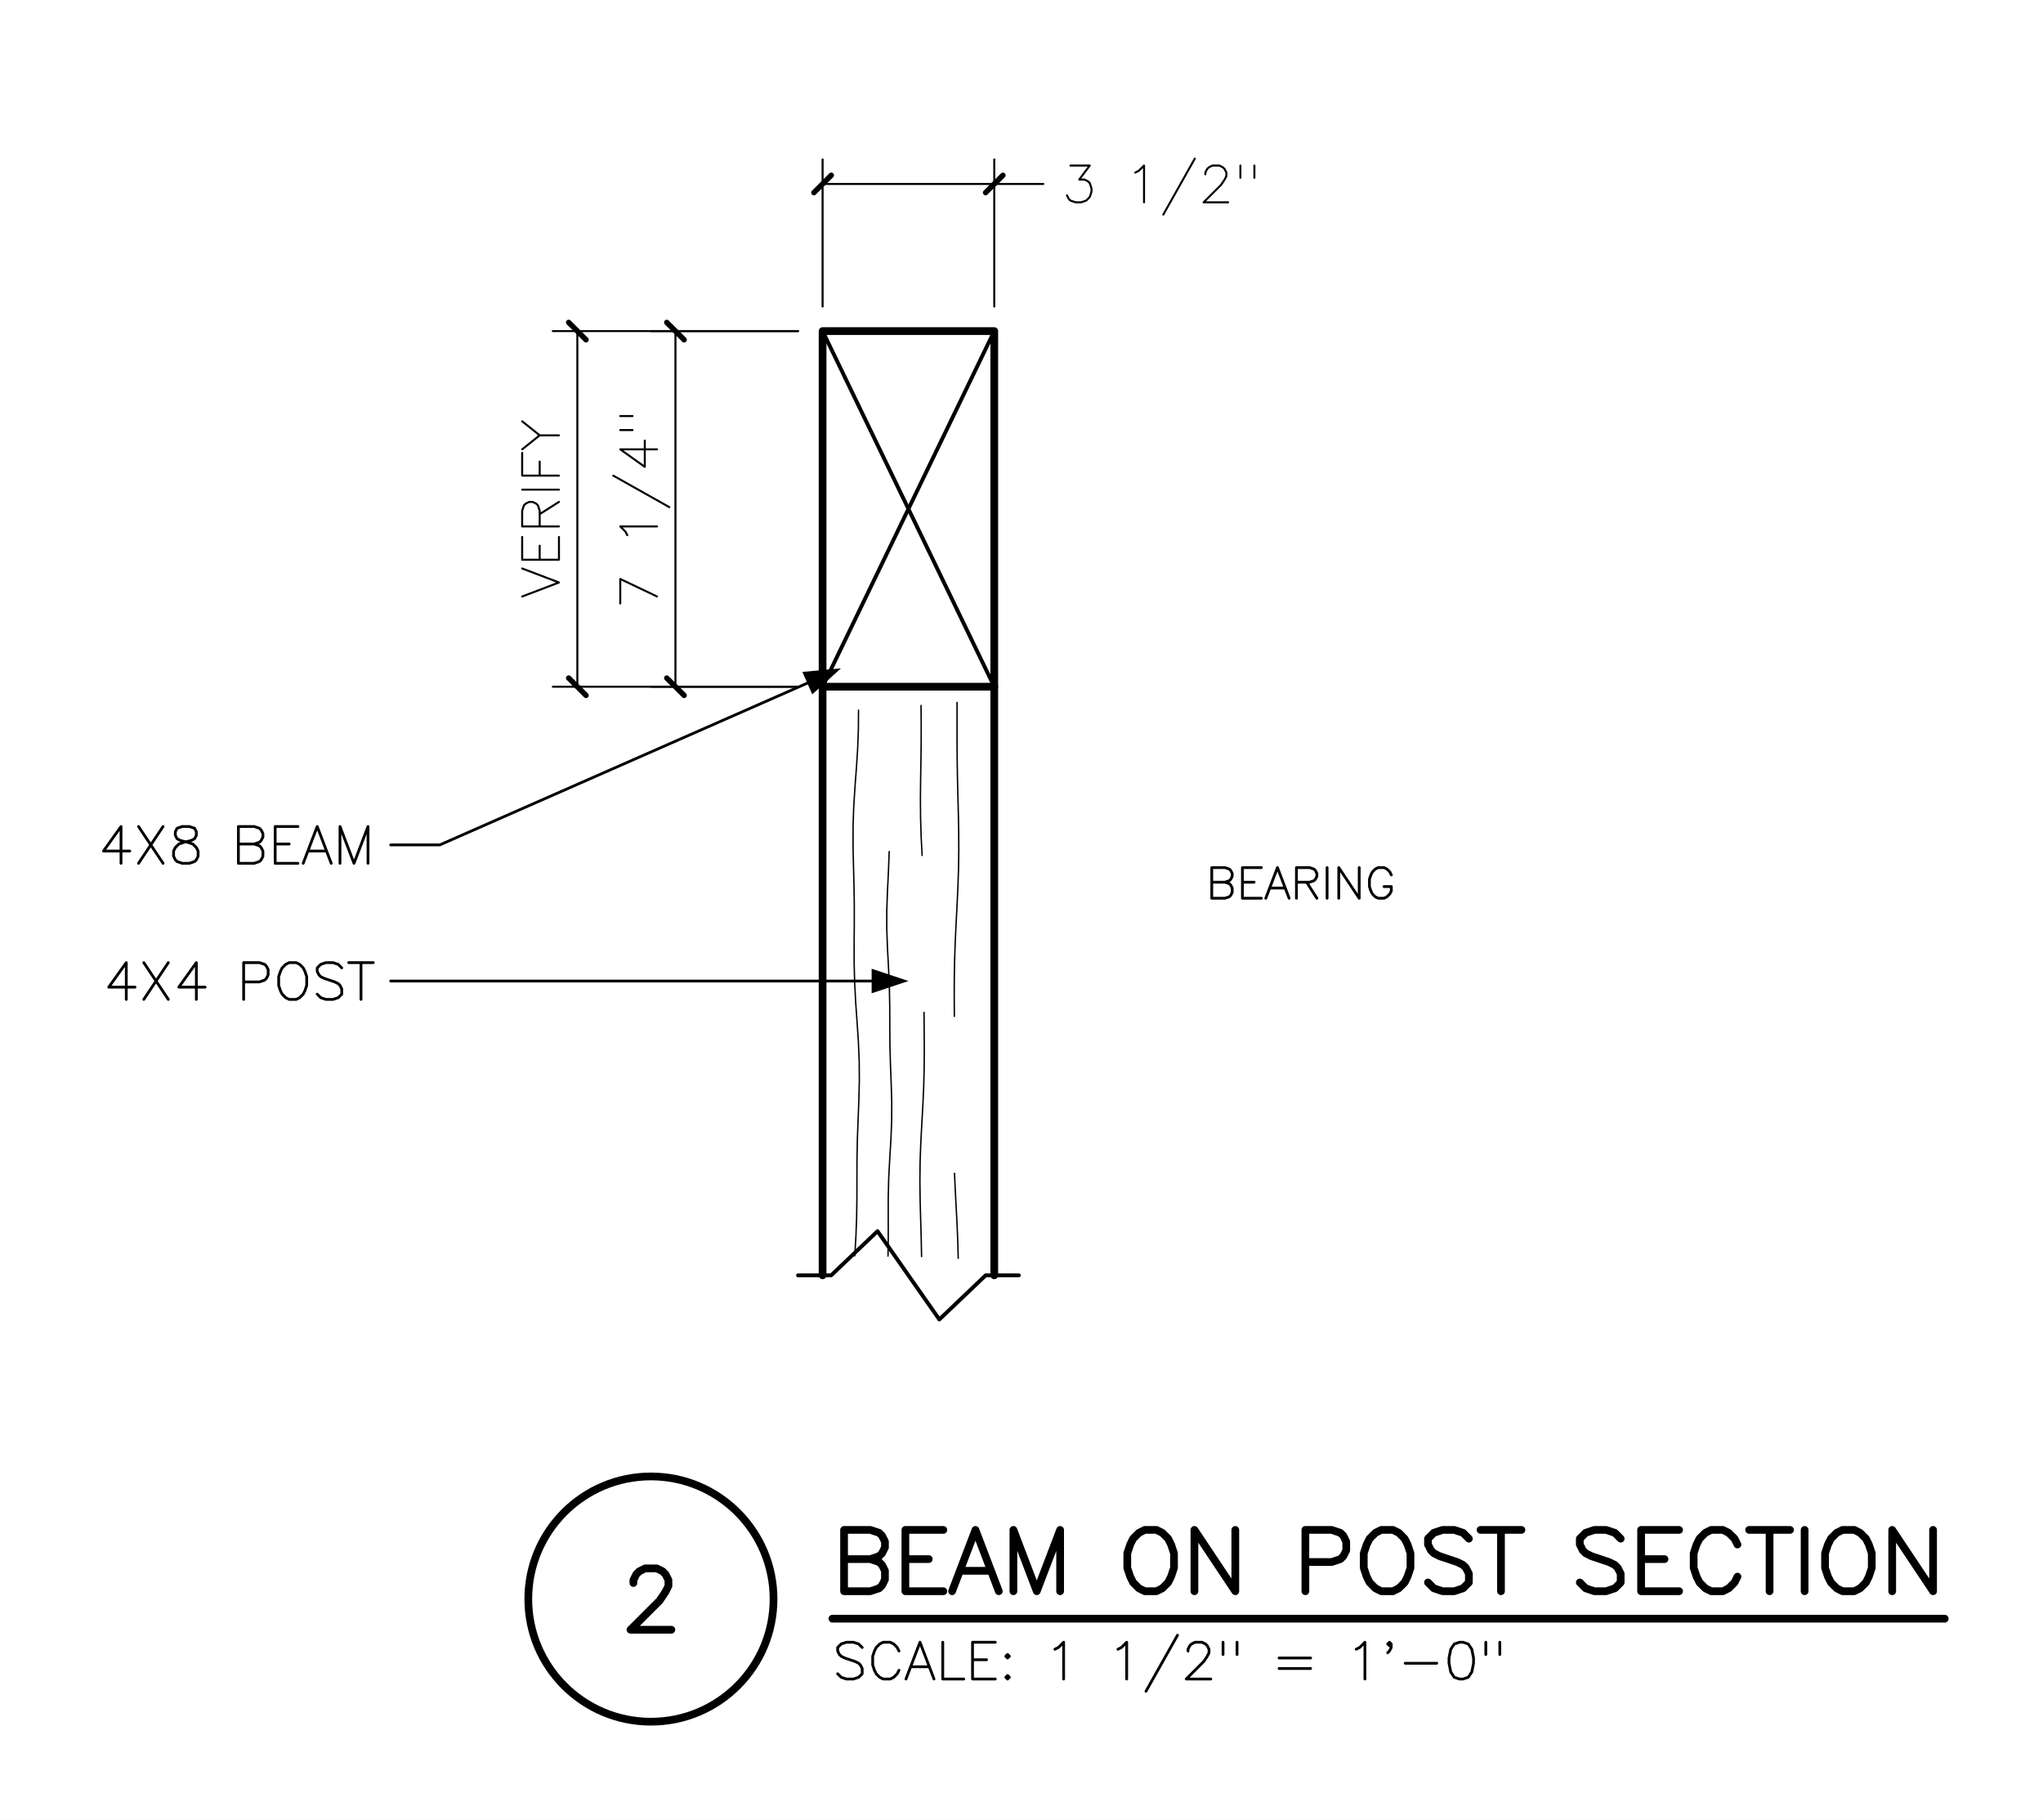
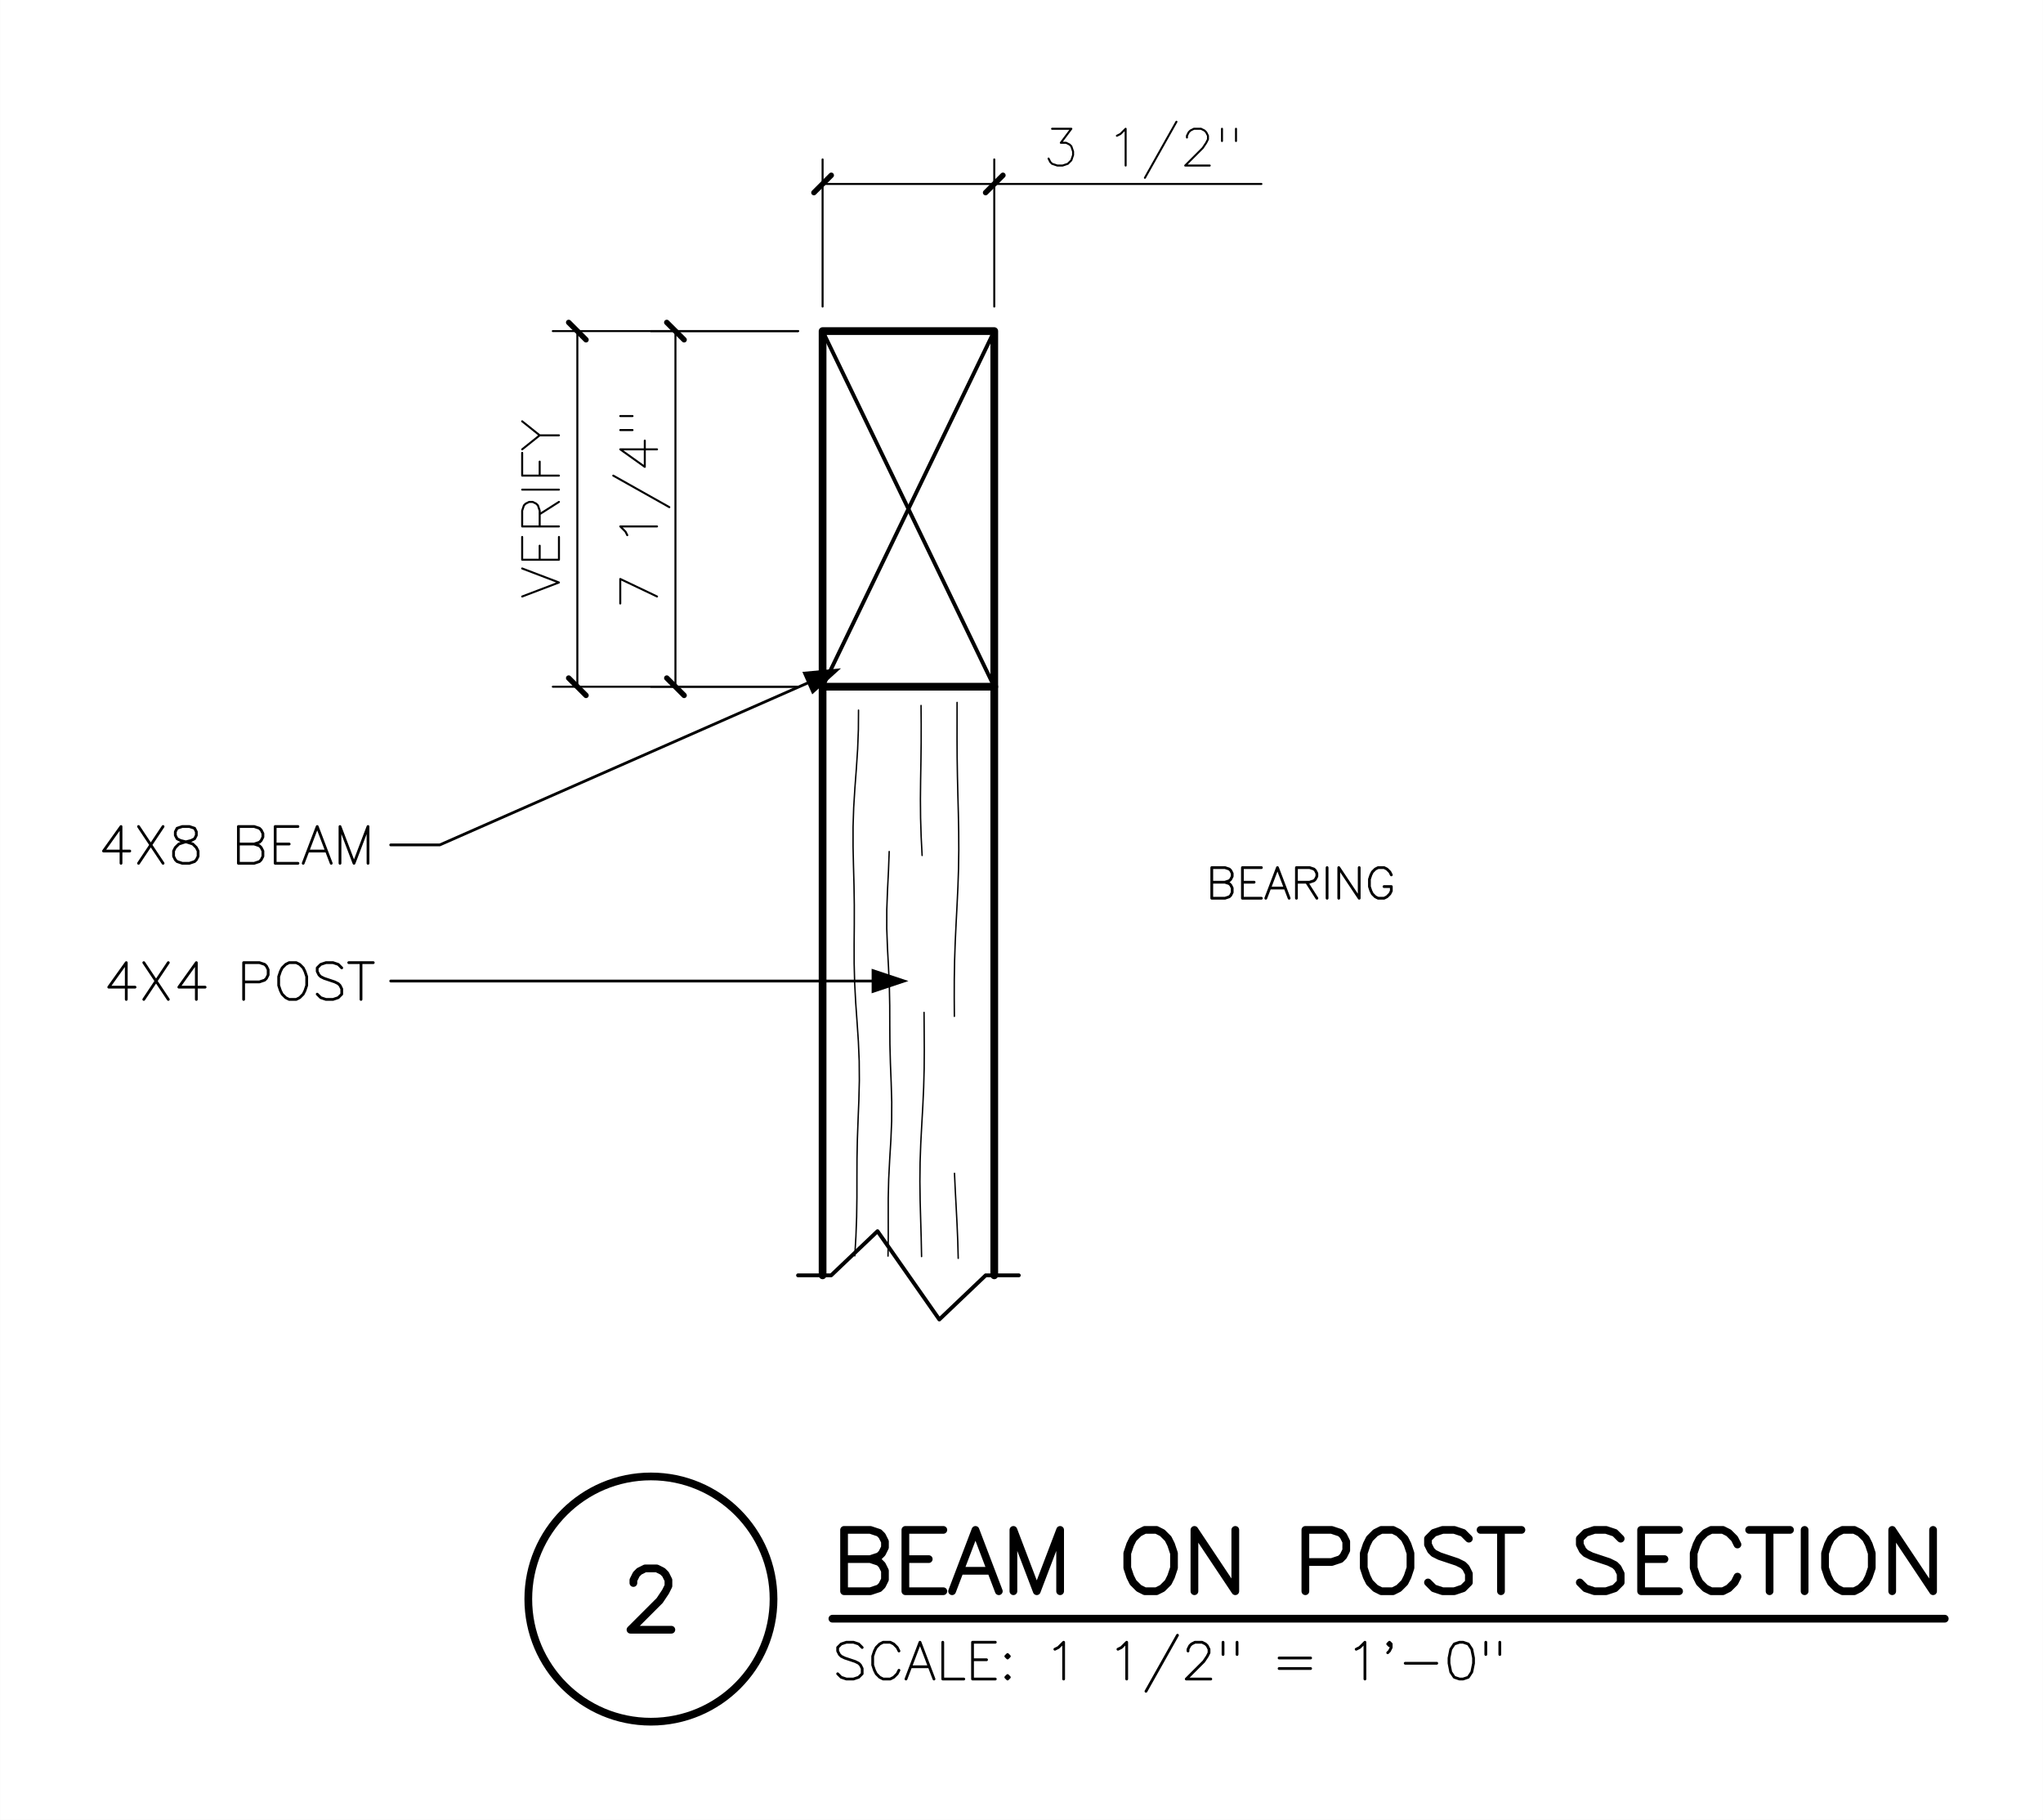
<svg xmlns="http://www.w3.org/2000/svg" width="5.206in" height="4.637in" viewBox="0 0 499.757 445.2">
  <rect width="100%" height="100%" fill="#fff" />
  <g id="S-DETL-PATT">
    <g data-src="post">
      <path d="M234.396 307.84L234.286 303.68M234.286 303.68L234.112 299.52M234.112 299.52L233.898 295.36M233.898 295.36L233.677 291.2M233.677 291.2L233.486 287.04M233.451 248.64L233.421 244.122M233.421 244.122L233.431 239.605M233.431 239.605L233.508 235.087M233.508 235.087L233.661 230.569M233.661 230.569L233.872 226.052M233.872 226.052L234.107 221.534M234.107 221.534L234.321 217.016M234.321 217.016L234.472 212.499M234.472 212.499L234.536 207.981M234.536 207.981L234.514 203.464M234.514 203.464L234.426 198.946M234.426 198.946L234.31 194.428M234.31 194.428L234.204 189.911M234.204 189.911L234.135 185.393M234.135 185.393L234.11 180.875M234.11 180.875L234.114 176.358M234.114 176.358L234.117 171.84M225.431 307.406L225.338 302.811M225.338 302.811L225.204 298.217M225.204 298.217L225.077 293.623M225.077 293.623L225.017 289.029M225.017 289.029L225.066 284.434M225.066 284.434L225.229 279.84M225.229 279.84L225.472 275.246M225.472 275.246L225.731 270.651M225.731 270.651L225.942 266.057M225.942 266.057L226.064 261.463M226.064 261.463L226.095 256.869M226.095 256.869L226.068 252.274M226.068 252.274L226.037 247.68M225.563 209.28L225.33 204.693M225.33 204.693L225.186 200.107M225.186 200.107L225.149 195.52M225.149 195.52L225.195 190.933M225.195 190.933L225.273 186.347M225.273 186.347L225.33 181.76M225.33 181.76L225.338 177.173M225.338 177.173L225.302 172.587M217.222 307.287L217.283 302.575M217.283 302.575L217.273 297.862M217.273 297.862L217.274 293.149M217.274 293.149L217.386 288.436M217.386 288.436L217.627 283.724M217.627 283.724L217.915 279.011M217.915 279.011L218.112 274.298M218.112 274.298L218.131 269.585M218.131 269.585L217.992 264.873M217.992 264.873L217.807 260.16M217.807 260.16L217.684 255.447M217.684 255.447L217.652 250.735M217.652 250.735L217.639 246.022M217.639 246.022L217.547 241.309M217.547 241.309L217.339 236.596M217.339 236.596L217.085 231.884M217.085 231.884L216.914 227.171M216.914 227.171L216.923 222.458M216.923 222.458L217.099 217.745M217.099 217.745L217.335 213.033M217.335 213.033L217.509 208.32M209.089 307.232L209.368 302.464M209.368 302.464L209.546 297.696M209.546 297.696L209.611 292.928M209.611 292.928L209.613 288.16M209.613 288.16L209.633 283.392M209.633 283.392L209.728 278.624M209.728 278.624L209.9 273.856M209.9 273.856L210.091 269.088M210.091 269.088L210.206 264.32M210.206 264.32L210.171 259.552M210.171 259.552L209.968 254.784M209.968 254.784L209.648 250.016M209.648 250.016L209.313 245.248M209.313 245.248L209.059 240.48M209.059 240.48L208.937 235.712M208.937 235.712L208.931 230.944M208.931 230.944L208.969 226.176M208.969 226.176L208.972 221.408M208.972 221.408L208.9 216.64M208.9 216.64L208.773 211.872M208.773 211.872L208.666 207.104M208.666 207.104L208.666 202.336M208.666 202.336L208.822 197.568M208.822 197.568L209.119 192.8M209.119 192.8L209.477 188.032M209.477 188.032L209.788 183.264M209.788 183.264L209.971 178.496M209.971 178.496L210.004 173.728" fill="none" stroke="#000" stroke-linecap="round" stroke-linejoin="round" stroke-width="0.34" />
    </g>
  </g>
  <g id="S-DETL-BYND">
    <g data-src="beam">
      <path d="M201.214 168L243.214 81" fill="none" stroke="#000" stroke-linecap="round" stroke-linejoin="round" stroke-width="0.945" />
      <path d="M243.214 168L201.214 81" fill="none" stroke="#000" stroke-linecap="round" stroke-linejoin="round" stroke-width="0.945" />
    </g>
  </g>
  <g id="S-DETL-CUT">
    <g data-src="post">
      <path d="M243.214 312L243.214 168L201.214 168L201.214 312" fill="none" stroke="#000" stroke-linecap="round" stroke-linejoin="round" stroke-width="1.89" />
    </g>
    <g data-src="beam">
      <path d="M243.214 168L243.214 81L201.214 81L201.214 168" fill="none" stroke="#000" stroke-linecap="round" stroke-linejoin="round" stroke-width="1.89" />
    </g>
    <g data-src="d_beam">
      <path d="M167.336 170.121L163.093 165.879" fill="none" stroke="#000" stroke-linecap="round" stroke-linejoin="round" stroke-width="1.323" />
      <path d="M167.336 83.121L163.093 78.879" fill="none" stroke="#000" stroke-linecap="round" stroke-linejoin="round" stroke-width="1.323" />
    </g>
    <g data-src="d_beam2">
      <path d="M143.336 170.121L139.093 165.879" fill="none" stroke="#000" stroke-linecap="round" stroke-linejoin="round" stroke-width="1.323" />
      <path d="M143.336 83.121L139.093 78.879" fill="none" stroke="#000" stroke-linecap="round" stroke-linejoin="round" stroke-width="1.323" />
    </g>
    <g data-src="d_pin">
      <path d="M199.093 47.121L203.336 42.879" fill="none" stroke="#000" stroke-linecap="round" stroke-linejoin="round" stroke-width="1.323" />
      <path d="M241.093 47.121L245.336 42.879" fill="none" stroke="#000" stroke-linecap="round" stroke-linejoin="round" stroke-width="1.323" />
    </g>
  </g>
  <g id="S-DETL-BRKL">
    <g data-src="crop">
      <path d="M195.214 312L203.314 312L214.654 301.2L229.774 322.8L241.114 312L249.214 312" fill="none" stroke="#000" stroke-linecap="round" stroke-linejoin="round" stroke-width="0.945" />
    </g>
  </g>
  <g id="S-ANNO-NOTE">
    <g data-src="n_beam">
      <path d="M29.571 202.2L25.286 208.2L31.714 208.2M29.571 202.2L29.571 211.2M33.857 202.2L39.857 211.2M39.857 202.2L33.857 211.2M44.571 202.2L43.286 202.629L42.857 203.486L42.857 204.343L43.286 205.2L44.143 205.629L45.857 206.057L47.143 206.486L48 207.343L48.429 208.2L48.429 209.486L48 210.343L47.571 210.771L46.286 211.2L44.571 211.2L43.286 210.771L42.857 210.343L42.429 209.486L42.429 208.2L42.857 207.343L43.714 206.486L45 206.057L46.714 205.629L47.571 205.2L48 204.343L48 203.486L47.571 202.629L46.286 202.2L44.571 202.2M58.286 202.2L58.286 211.2M58.286 202.2L62.143 202.2L63.429 202.629L63.857 203.057L64.286 203.914L64.286 204.771L63.857 205.629L63.429 206.057L62.143 206.486M58.286 206.486L62.143 206.486L63.429 206.914L63.857 207.343L64.286 208.2L64.286 209.486L63.857 210.343L63.429 210.771L62.143 211.2L58.286 211.2M67.286 202.2L67.286 211.2M67.286 202.2L72.857 202.2M67.286 206.486L70.714 206.486M67.286 211.2L72.857 211.2M77.571 202.2L74.143 211.2M77.571 202.2L81 211.2M75.429 208.2L79.714 208.2M83.143 202.2L83.143 211.2M83.143 202.2L86.571 211.2M90 202.2L86.571 211.2M90 202.2L90 211.2" fill="none" stroke="#000" stroke-linecap="round" stroke-linejoin="round" stroke-width="0.68" />
      <path d="M95.554 206.7L107.554 206.7L197.477 167.125" fill="none" stroke="#000" stroke-linecap="round" stroke-linejoin="round" stroke-width="0.68" />
      <path d="M205.714 163.5L196.268 164.379L198.685 169.871L205.714 163.5Z" fill="#000" fill-rule="evenodd" stroke="none" />
    </g>
    <g data-src="n_post2">
      <path d="M30.857 235.5L26.571 241.5L33 241.5M30.857 235.5L30.857 244.5M35.143 235.5L41.143 244.5M41.143 235.5L35.143 244.5M48 235.5L43.714 241.5L50.143 241.5M48 235.5L48 244.5M59.571 235.5L59.571 244.5M59.571 235.5L63.429 235.5L64.714 235.929L65.143 236.357L65.571 237.214L65.571 238.5L65.143 239.357L64.714 239.786L63.429 240.214L59.571 240.214M70.714 235.5L69.857 235.929L69 236.786L68.571 237.643L68.143 238.929L68.143 241.071L68.571 242.357L69 243.214L69.857 244.071L70.714 244.5L72.429 244.5L73.286 244.071L74.143 243.214L74.571 242.357L75 241.071L75 238.929L74.571 237.643L74.143 236.786L73.286 235.929L72.429 235.5L70.714 235.5M83.571 236.786L82.714 235.929L81.429 235.5L79.714 235.5L78.429 235.929L77.571 236.786L77.571 237.643L78 238.5L78.429 238.929L79.286 239.357L81.857 240.214L82.714 240.643L83.143 241.071L83.571 241.929L83.571 243.214L82.714 244.071L81.429 244.5L79.714 244.5L78.429 244.071L77.571 243.214M88.286 235.5L88.286 244.5M85.286 235.5L91.286 235.5" fill="none" stroke="#000" stroke-linecap="round" stroke-linejoin="round" stroke-width="0.68" />
      <path d="M95.554 240L107.554 240L213.214 240" fill="none" stroke="#000" stroke-linecap="round" stroke-linejoin="round" stroke-width="0.68" />
      <path d="M222.214 240L213.214 237L213.214 243L222.214 240Z" fill="#000" fill-rule="evenodd" stroke="none" />
    </g>
    <g data-src="l_brg">
      <path d="M296.429 212.25L296.429 219.75M296.429 212.25L299.643 212.25L300.714 212.607L301.071 212.964L301.429 213.679L301.429 214.393L301.071 215.107L300.714 215.464L299.643 215.821M296.429 215.821L299.643 215.821L300.714 216.179L301.071 216.536L301.429 217.25L301.429 218.321L301.071 219.036L300.714 219.393L299.643 219.75L296.429 219.75M303.929 212.25L303.929 219.75M303.929 212.25L308.571 212.25M303.929 215.821L306.786 215.821M303.929 219.75L308.571 219.75M312.5 212.25L309.643 219.75M312.5 212.25L315.357 219.75M310.714 217.25L314.286 217.25M317.143 212.25L317.143 219.75M317.143 212.25L320.357 212.25L321.429 212.607L321.786 212.964L322.143 213.679L322.143 214.393L321.786 215.107L321.429 215.464L320.357 215.821L317.143 215.821M319.643 215.821L322.143 219.75M324.643 212.25L324.643 219.75M327.5 212.25L327.5 219.75M327.5 212.25L332.5 219.75M332.5 212.25L332.5 219.75M340.357 214.036L340 213.321L339.286 212.607L338.571 212.25L337.143 212.25L336.429 212.607L335.714 213.321L335.357 214.036L335 215.107L335 216.893L335.357 217.964L335.714 218.679L336.429 219.393L337.143 219.75L338.571 219.75L339.286 219.393L340 218.679L340.357 217.964L340.357 216.893M338.571 216.893L340.357 216.893" fill="none" stroke="#000" stroke-linecap="round" stroke-linejoin="round" stroke-width="0.68" />
    </g>
  </g>
  <g id="S-ANNO-DIMS">
    <g data-src="d_beam">
      <path d="M195.214 168L159.214 168" fill="none" stroke="#000" stroke-linecap="round" stroke-linejoin="round" stroke-width="0.491" />
      <path d="M195.214 81L159.214 81" fill="none" stroke="#000" stroke-linecap="round" stroke-linejoin="round" stroke-width="0.491" />
      <path d="M165.214 168L165.214 81" fill="none" stroke="#000" stroke-linecap="round" stroke-linejoin="round" stroke-width="0.491" />
      <path d="M151.714 141.643L160.714 145.929M151.714 147.643L151.714 141.643M153.429 130.929L153 130.071L151.714 128.786L160.714 128.786M150 116.357L163.714 124.071M151.714 109.929L157.714 114.214L157.714 107.786M151.714 109.929L160.714 109.929M151.714 105.214L154.714 105.214M151.714 101.786L154.714 101.786" fill="none" stroke="#000" stroke-linecap="round" stroke-linejoin="round" stroke-width="0.491" />
    </g>
    <g data-src="d_beam2">
      <path d="M195.214 168L135.214 168" fill="none" stroke="#000" stroke-linecap="round" stroke-linejoin="round" stroke-width="0.491" />
      <path d="M195.214 81L135.214 81" fill="none" stroke="#000" stroke-linecap="round" stroke-linejoin="round" stroke-width="0.491" />
      <path d="M141.214 168L141.214 81" fill="none" stroke="#000" stroke-linecap="round" stroke-linejoin="round" stroke-width="0.491" />
      <path d="M127.714 145.929L136.714 142.5M127.714 139.071L136.714 142.5M127.714 136.929L136.714 136.929M127.714 136.929L127.714 131.357M132 136.929L132 133.5M136.714 136.929L136.714 131.357M127.714 128.786L136.714 128.786M127.714 128.786L127.714 124.929L128.143 123.643L128.571 123.214L129.429 122.786L130.286 122.786L131.143 123.214L131.571 123.643L132 124.929L132 128.786M132 125.786L136.714 122.786M127.714 119.786L136.714 119.786M127.714 116.357L136.714 116.357M127.714 116.357L127.714 110.786M132 116.357L132 112.929M127.714 109.929L132 106.5L136.714 106.5M127.714 103.071L132 106.5" fill="none" stroke="#000" stroke-linecap="round" stroke-linejoin="round" stroke-width="0.491" />
    </g>
    <g data-src="d_pin">
      <path d="M201.214 75L201.214 39" fill="none" stroke="#000" stroke-linecap="round" stroke-linejoin="round" stroke-width="0.491" />
      <path d="M243.214 75L243.214 39" fill="none" stroke="#000" stroke-linecap="round" stroke-linejoin="round" stroke-width="0.491" />
      <path d="M201.214 45L243.214 45" fill="none" stroke="#000" stroke-linecap="round" stroke-linejoin="round" stroke-width="0.491" />
-       <path d="M243.214 45L255.214 45" fill="none" stroke="#000" stroke-linecap="round" stroke-linejoin="round" stroke-width="0.491" />
-       <path d="M261.857 40.5L266.571 40.5L264 43.929L265.286 43.929L266.143 44.357L266.571 44.786L267 46.071L267 46.929L266.571 48.214L265.714 49.071L264.429 49.5L263.143 49.5L261.857 49.071L261.429 48.643L261 47.786M277.714 42.214L278.571 41.786L279.857 40.5L279.857 49.5M292.286 38.786L284.571 52.5M294.857 42.643L294.857 42.214L295.286 41.357L295.714 40.929L296.571 40.5L298.286 40.5L299.143 40.929L299.571 41.357L300 42.214L300 43.071L299.571 43.929L298.714 45.214L294.429 49.5L300.429 49.5M303.429 40.5L303.429 43.5M306.857 40.5L306.857 43.5" fill="none" stroke="#000" stroke-linecap="round" stroke-linejoin="round" stroke-width="0.491" />
+       <path d="M243.214 45L308.571 45" fill="none" stroke="#000" stroke-linecap="round" stroke-linejoin="round" stroke-width="0.491" />
+       <path d="M257.357 31.5L262.071 31.5L259.5 34.929L260.786 34.929L261.643 35.357L262.071 35.786L262.5 37.071L262.5 37.929L262.071 39.214L261.214 40.071L259.929 40.5L258.643 40.5L257.357 40.071L256.929 39.643L256.5 38.786M273.214 33.214L274.071 32.786L275.357 31.5L275.357 40.5M287.786 29.786L280.071 43.5M290.357 33.643L290.357 33.214L290.786 32.357L291.214 31.929L292.071 31.5L293.786 31.5L294.643 31.929L295.071 32.357L295.5 33.214L295.5 34.071L295.071 34.929L294.214 36.214L289.929 40.5L295.929 40.5M298.929 31.5L298.929 34.5M302.357 31.5L302.357 34.5" fill="none" stroke="#000" stroke-linecap="round" stroke-linejoin="round" stroke-width="0.491" />
    </g>
  </g>
  <g id="S-ANNO-TTLB">
    <g data-src="title:B">
      <path d="M129.214 391.2A30 30 0 0 1 189.214 391.2A30 30 0 0 1 129.214 391.2Z" fill="none" stroke="#000" stroke-linecap="round" stroke-linejoin="round" stroke-width="1.89" />
      <path d="M154.929 387.271L154.929 386.557L155.643 385.129L156.357 384.414L157.786 383.7L160.643 383.7L162.071 384.414L162.786 385.129L163.5 386.557L163.5 387.986L162.786 389.414L161.357 391.557L154.214 398.7L164.214 398.7" fill="none" stroke="#000" stroke-linecap="round" stroke-linejoin="round" stroke-width="1.89" />
      <path d="M206.471 374.28L206.471 389.28M206.471 374.28L212.9 374.28L215.043 374.994L215.757 375.709L216.471 377.137L216.471 378.566L215.757 379.994L215.043 380.709L212.9 381.423M206.471 381.423L212.9 381.423L215.043 382.137L215.757 382.851L216.471 384.28L216.471 386.423L215.757 387.851L215.043 388.566L212.9 389.28L206.471 389.28M221.471 374.28L221.471 389.28M221.471 374.28L230.757 374.28M221.471 381.423L227.186 381.423M221.471 389.28L230.757 389.28M238.614 374.28L232.9 389.28M238.614 374.28L244.329 389.28M235.043 384.28L242.186 384.28M247.9 374.28L247.9 389.28M247.9 374.28L253.614 389.28M259.329 374.28L253.614 389.28M259.329 374.28L259.329 389.28M280.043 374.28L278.614 374.994L277.186 376.423L276.471 377.851L275.757 379.994L275.757 383.566L276.471 385.709L277.186 387.137L278.614 388.566L280.043 389.28L282.9 389.28L284.329 388.566L285.757 387.137L286.471 385.709L287.186 383.566L287.186 379.994L286.471 377.851L285.757 376.423L284.329 374.994L282.9 374.28L280.043 374.28M292.186 374.28L292.186 389.28M292.186 374.28L302.186 389.28M302.186 374.28L302.186 389.28M319.329 374.28L319.329 389.28M319.329 374.28L325.757 374.28L327.9 374.994L328.614 375.709L329.329 377.137L329.329 379.28L328.614 380.709L327.9 381.423L325.757 382.137L319.329 382.137M337.9 374.28L336.471 374.994L335.043 376.423L334.329 377.851L333.614 379.994L333.614 383.566L334.329 385.709L335.043 387.137L336.471 388.566L337.9 389.28L340.757 389.28L342.186 388.566L343.614 387.137L344.329 385.709L345.043 383.566L345.043 379.994L344.329 377.851L343.614 376.423L342.186 374.994L340.757 374.28L337.9 374.28M359.329 376.423L357.9 374.994L355.757 374.28L352.9 374.28L350.757 374.994L349.329 376.423L349.329 377.851L350.043 379.28L350.757 379.994L352.186 380.709L356.471 382.137L357.9 382.851L358.614 383.566L359.329 384.994L359.329 387.137L357.9 388.566L355.757 389.28L352.9 389.28L350.757 388.566L349.329 387.137M367.186 374.28L367.186 389.28M362.186 374.28L372.186 374.28M396.471 376.423L395.043 374.994L392.9 374.28L390.043 374.28L387.9 374.994L386.471 376.423L386.471 377.851L387.186 379.28L387.9 379.994L389.329 380.709L393.614 382.137L395.043 382.851L395.757 383.566L396.471 384.994L396.471 387.137L395.043 388.566L392.9 389.28L390.043 389.28L387.9 388.566L386.471 387.137M401.471 374.28L401.471 389.28M401.471 374.28L410.757 374.28M401.471 381.423L407.186 381.423M401.471 389.28L410.757 389.28M425.043 377.851L424.329 376.423L422.9 374.994L421.471 374.28L418.614 374.28L417.186 374.994L415.757 376.423L415.043 377.851L414.329 379.994L414.329 383.566L415.043 385.709L415.757 387.137L417.186 388.566L418.614 389.28L421.471 389.28L422.9 388.566L424.329 387.137L425.043 385.709M432.9 374.28L432.9 389.28M427.9 374.28L437.9 374.28M441.471 374.28L441.471 389.28M450.757 374.28L449.329 374.994L447.9 376.423L447.186 377.851L446.471 379.994L446.471 383.566L447.186 385.709L447.9 387.137L449.329 388.566L450.757 389.28L453.614 389.28L455.043 388.566L456.471 387.137L457.186 385.709L457.9 383.566L457.9 379.994L457.186 377.851L456.471 376.423L455.043 374.994L453.614 374.28L450.757 374.28M462.9 374.28L462.9 389.28M462.9 374.28L472.9 389.28M472.9 374.28L472.9 389.28" fill="none" stroke="#000" stroke-linecap="round" stroke-linejoin="round" stroke-width="1.89" />
      <path d="M203.614 396L475.757 396" fill="none" stroke="#000" stroke-linecap="round" stroke-linejoin="round" stroke-width="1.89" />
      <path d="M210.9 403.046L210.043 402.189L208.757 401.76L207.043 401.76L205.757 402.189L204.9 403.046L204.9 403.903L205.329 404.76L205.757 405.189L206.614 405.617L209.186 406.474L210.043 406.903L210.471 407.331L210.9 408.189L210.9 409.474L210.043 410.331L208.757 410.76L207.043 410.76L205.757 410.331L204.9 409.474M219.9 403.903L219.471 403.046L218.614 402.189L217.757 401.76L216.043 401.76L215.186 402.189L214.329 403.046L213.9 403.903L213.471 405.189L213.471 407.331L213.9 408.617L214.329 409.474L215.186 410.331L216.043 410.76L217.757 410.76L218.614 410.331L219.471 409.474L219.9 408.617M225.043 401.76L221.614 410.76M225.043 401.76L228.471 410.76M222.9 407.76L227.186 407.76M230.614 401.76L230.614 410.76M230.614 410.76L235.757 410.76M237.9 401.76L237.9 410.76M237.9 401.76L243.471 401.76M237.9 406.046L241.329 406.046M237.9 410.76L243.471 410.76M246.471 404.76L246.043 405.189L246.471 405.617L246.9 405.189L246.471 404.76M246.471 409.903L246.043 410.331L246.471 410.76L246.9 410.331L246.471 409.903M258.043 403.474L258.9 403.046L260.186 401.76L260.186 410.76M273.471 403.474L274.329 403.046L275.614 401.76L275.614 410.76M288.043 400.046L280.329 413.76M290.614 403.903L290.614 403.474L291.043 402.617L291.471 402.189L292.329 401.76L294.043 401.76L294.9 402.189L295.329 402.617L295.757 403.474L295.757 404.331L295.329 405.189L294.471 406.474L290.186 410.76L296.186 410.76M299.186 401.76L299.186 404.76M302.614 401.76L302.614 404.76M312.9 405.617L320.614 405.617M312.9 408.189L320.614 408.189M331.757 403.474L332.614 403.046L333.9 401.76L333.9 410.76M339.9 402.617L339.471 402.189L339.9 401.76L340.329 402.189L340.329 403.046L339.9 403.903L339.471 404.331M343.757 406.903L351.471 406.903M357.043 401.76L355.757 402.189L354.9 403.474L354.471 405.617L354.471 406.903L354.9 409.046L355.757 410.331L357.043 410.76L357.9 410.76L359.186 410.331L360.043 409.046L360.471 406.903L360.471 405.617L360.043 403.474L359.186 402.189L357.9 401.76L357.043 401.76M363.471 401.76L363.471 404.76M366.9 401.76L366.9 404.76" fill="none" stroke="#000" stroke-linecap="round" stroke-linejoin="round" stroke-width="0.68" />
    </g>
  </g>
</svg>
